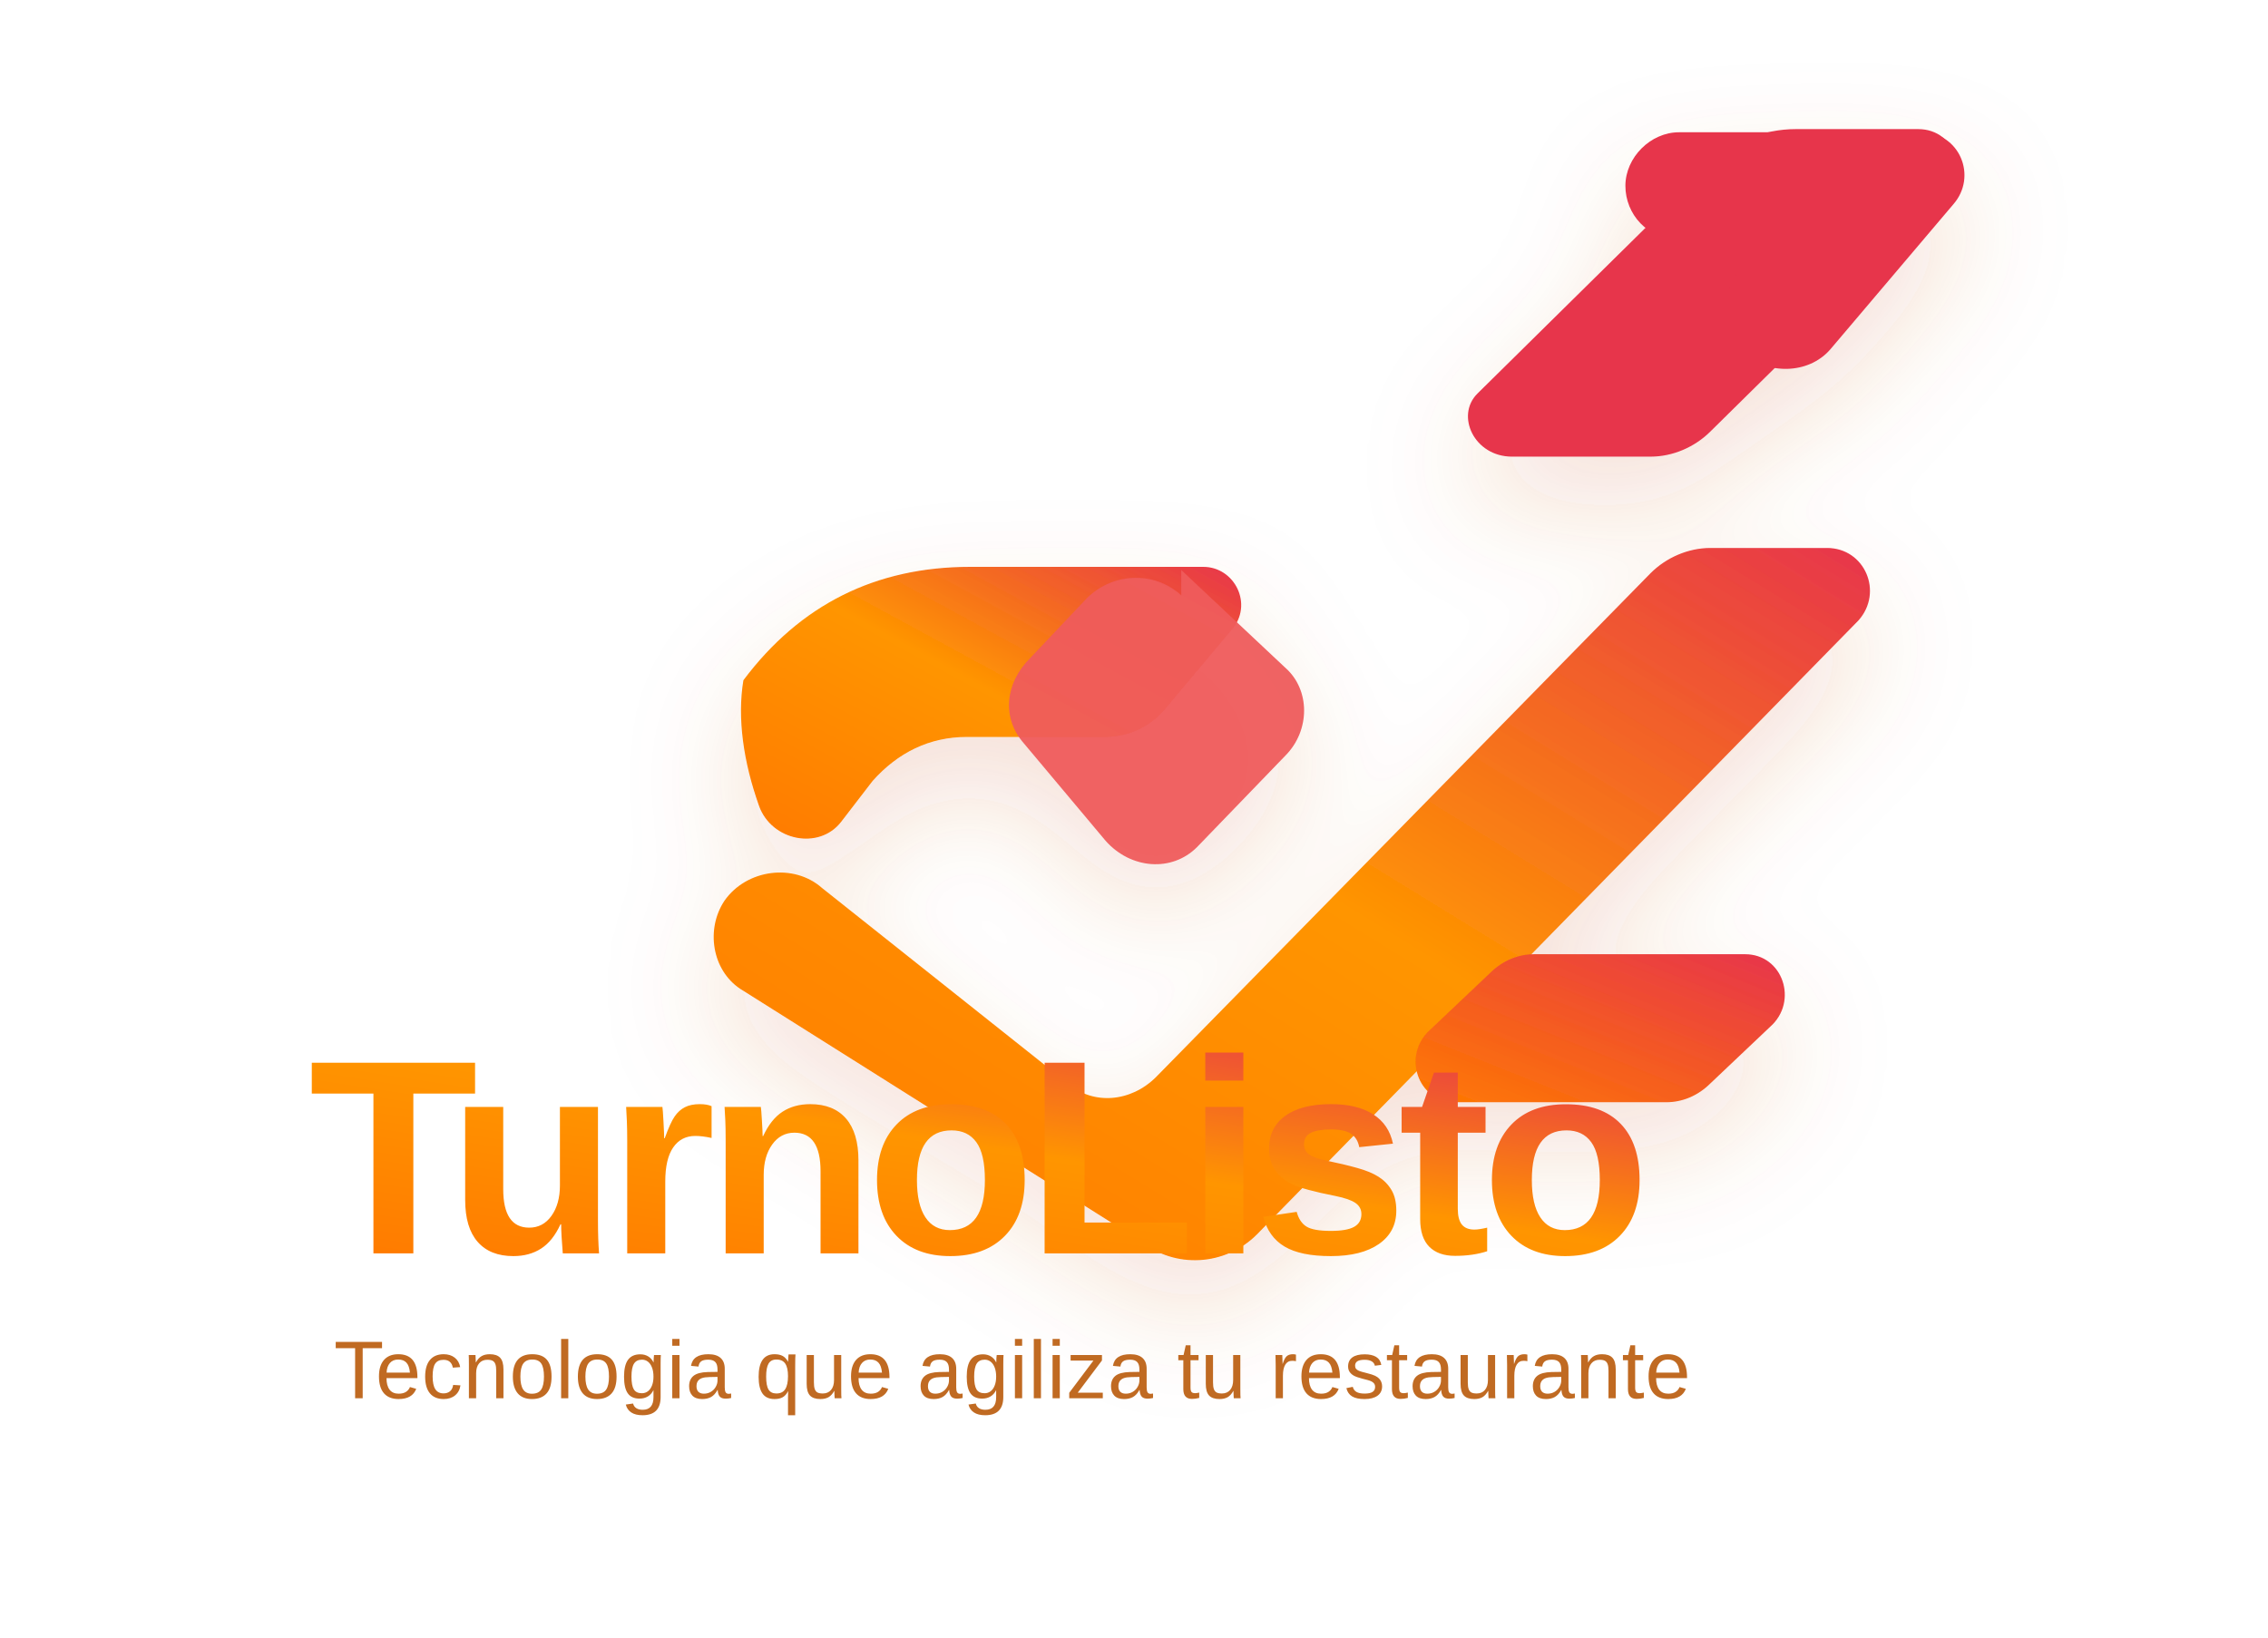
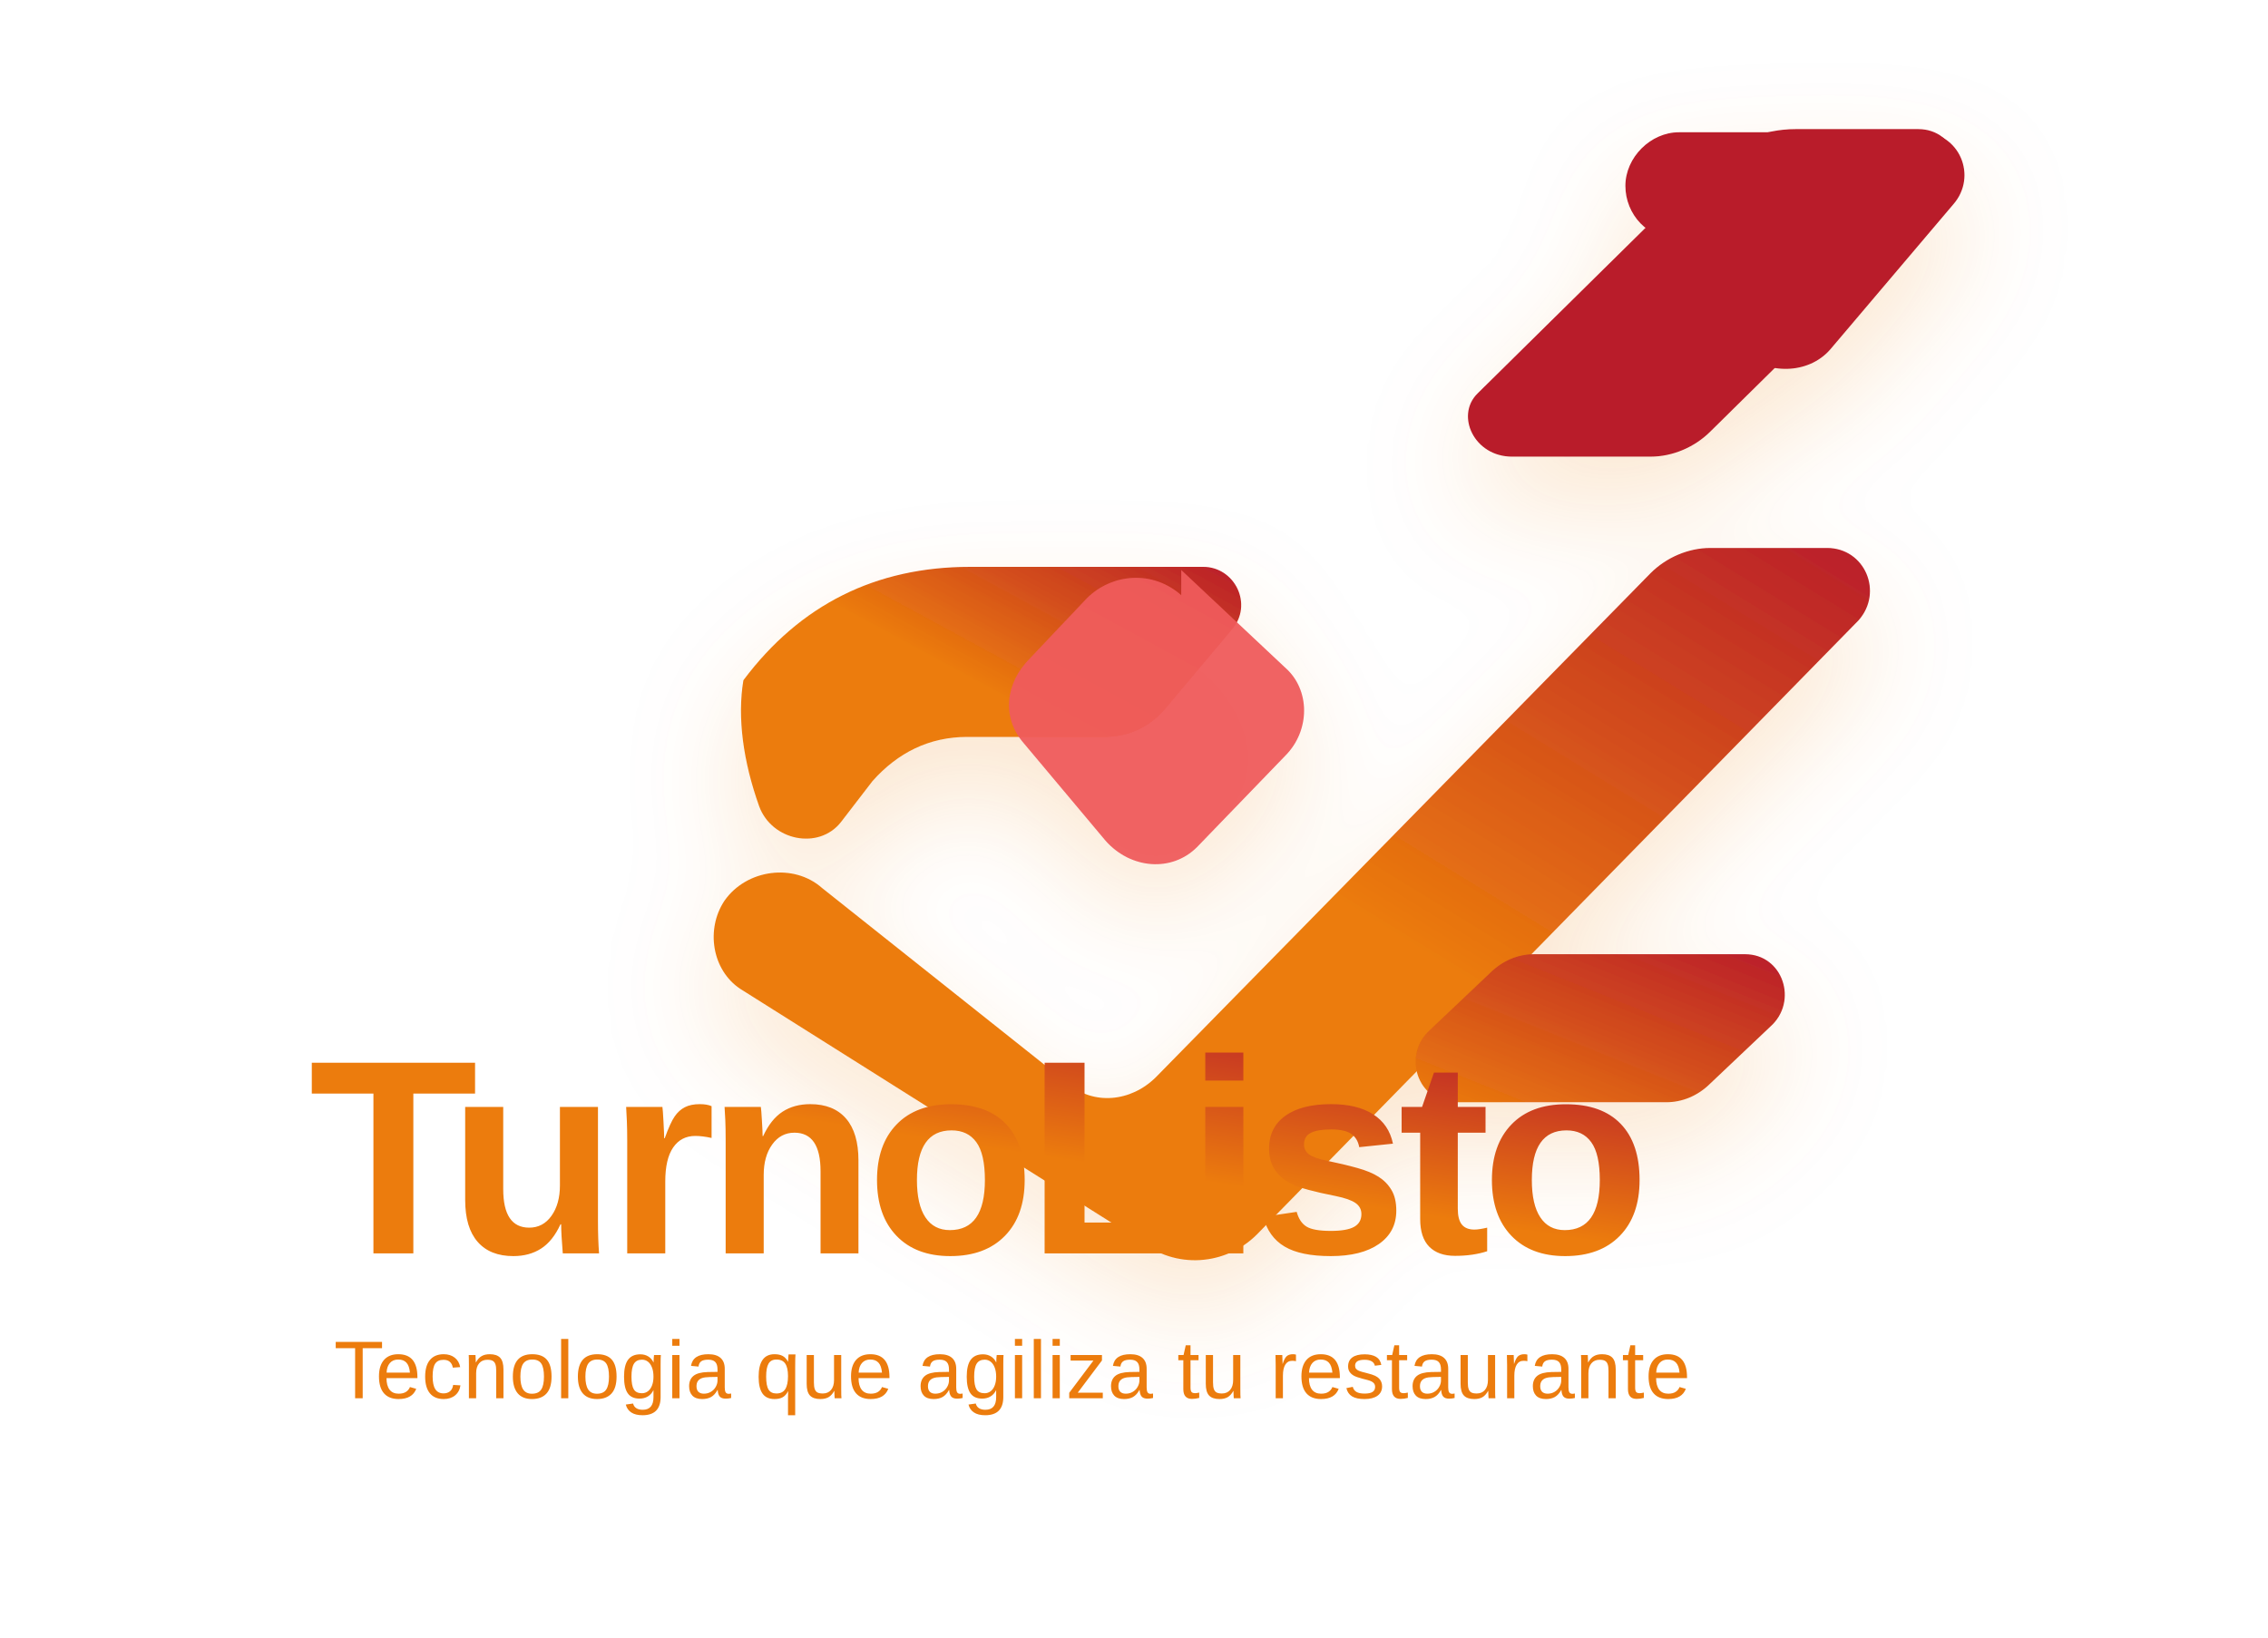
<svg xmlns="http://www.w3.org/2000/svg" viewBox="0 0 720 520" role="img" aria-labelledby="title desc">
  <defs>
    <linearGradient id="tlOrange" x1="0%" y1="100%" x2="100%" y2="0%">
-       <stop offset="0%" stop-color="#ff7a00" />
-       <stop offset="52%" stop-color="#ff9500" />
-       <stop offset="100%" stop-color="#e7344c" />
+       <stop offset="0%" stop-color="#ec7c0d" />
+       <stop offset="52%" stop-color="#ec7c0d" />
+       <stop offset="100%" stop-color="#b91d2b" />
    </linearGradient>
    <linearGradient id="tlRed" x1="0%" y1="100%" x2="100%" y2="0%">
-       <stop offset="0%" stop-color="#ff7a00" />
-       <stop offset="100%" stop-color="#e7344c" />
+       <stop offset="0%" stop-color="#ec7c0d" />
+       <stop offset="100%" stop-color="#b91d2b" />
    </linearGradient>
    <filter id="tlShadow" x="-20%" y="-20%" width="140%" height="140%">
-       <feDropShadow dx="0" dy="16" stdDeviation="18" flood-color="#cf5b21" flood-opacity="0.18" />
+       <feDropShadow dx="0" dy="16" stdDeviation="18" flood-color="#ec7c0d" flood-opacity="0.18" />
    </filter>
  </defs>
  <g transform="translate(200 36)" filter="url(#tlShadow)">
    <path d="M36 180c18-24 42-36 72-36h74c10 0 16 12 9 20l-21 25c-5 6-12 9-19 9h-44c-12 0-22 5-30 14l-10 13c-7 9-22 6-26-5-5-14-7-28-5-40z" fill="url(#tlOrange)" />
    <path d="M30 250c7-10 22-12 31-4l78 62c8 7 20 6 28-2l157-160c5-5 12-8 19-8h37c12 0 18 14 10 23L199 356c-10 10-26 11-37 2L35 278c-9-6-11-19-5-28z" fill="url(#tlOrange)" />
-     <path d="M269 89l74-73c7-7 17-11 27-11h39c12 0 17 15 8 23l-74 73c-5 5-12 8-19 8h-44c-12 0-18-13-11-20z" fill="#e7344c" />
-     <path d="M333 6h77c12 0 18 14 10 23l-39 46c-7 8-20 8-28 1-7-7-7-18-1-26l9-10h-28c-10 0-17-8-17-17s8-17 17-17z" fill="#e7344c" />
+     <path d="M269 89l74-73c7-7 17-11 27-11h39c12 0 17 15 8 23l-74 73c-5 5-12 8-19 8h-44c-12 0-18-13-11-20z" fill="#b91d2b" />
+     <path d="M333 6h77c12 0 18 14 10 23l-39 46c-7 8-20 8-28 1-7-7-7-18-1-26l9-10h-28c-10 0-17-8-17-17s8-17 17-17z" fill="#b91d2b" />
    <path d="M175 145l33 31c8 7 8 20 0 28l-28 29c-8 8-21 7-29-2l-26-31c-7-8-6-19 2-27l18-19c8-8 21-9 30-1z" fill="#ef5b5b" opacity="0.95" />
    <path d="M287 267h67c12 0 17 15 8 23l-19 18c-4 4-9 6-14 6h-67c-12 0-17-15-8-23l19-18c4-4 9-6 14-6z" fill="url(#tlRed)" />
  </g>
  <g transform="translate(98 398)">
    <text x="0" y="0" font-family="Space Grotesk, Arial, sans-serif" font-size="88" font-weight="700" letter-spacing="-3" fill="url(#tlOrange)">
      TurnoListo
    </text>
-     <text x="8" y="46" font-family="Space Grotesk, Arial, sans-serif" font-size="26" font-weight="500" letter-spacing="0.2" fill="#c06a22">
+     <text x="8" y="46" font-family="Space Grotesk, Arial, sans-serif" font-size="26" font-weight="500" letter-spacing="0.2" fill="#ec7c0d">
      Tecnologia que agiliza tu restaurante
    </text>
  </g>
</svg>
